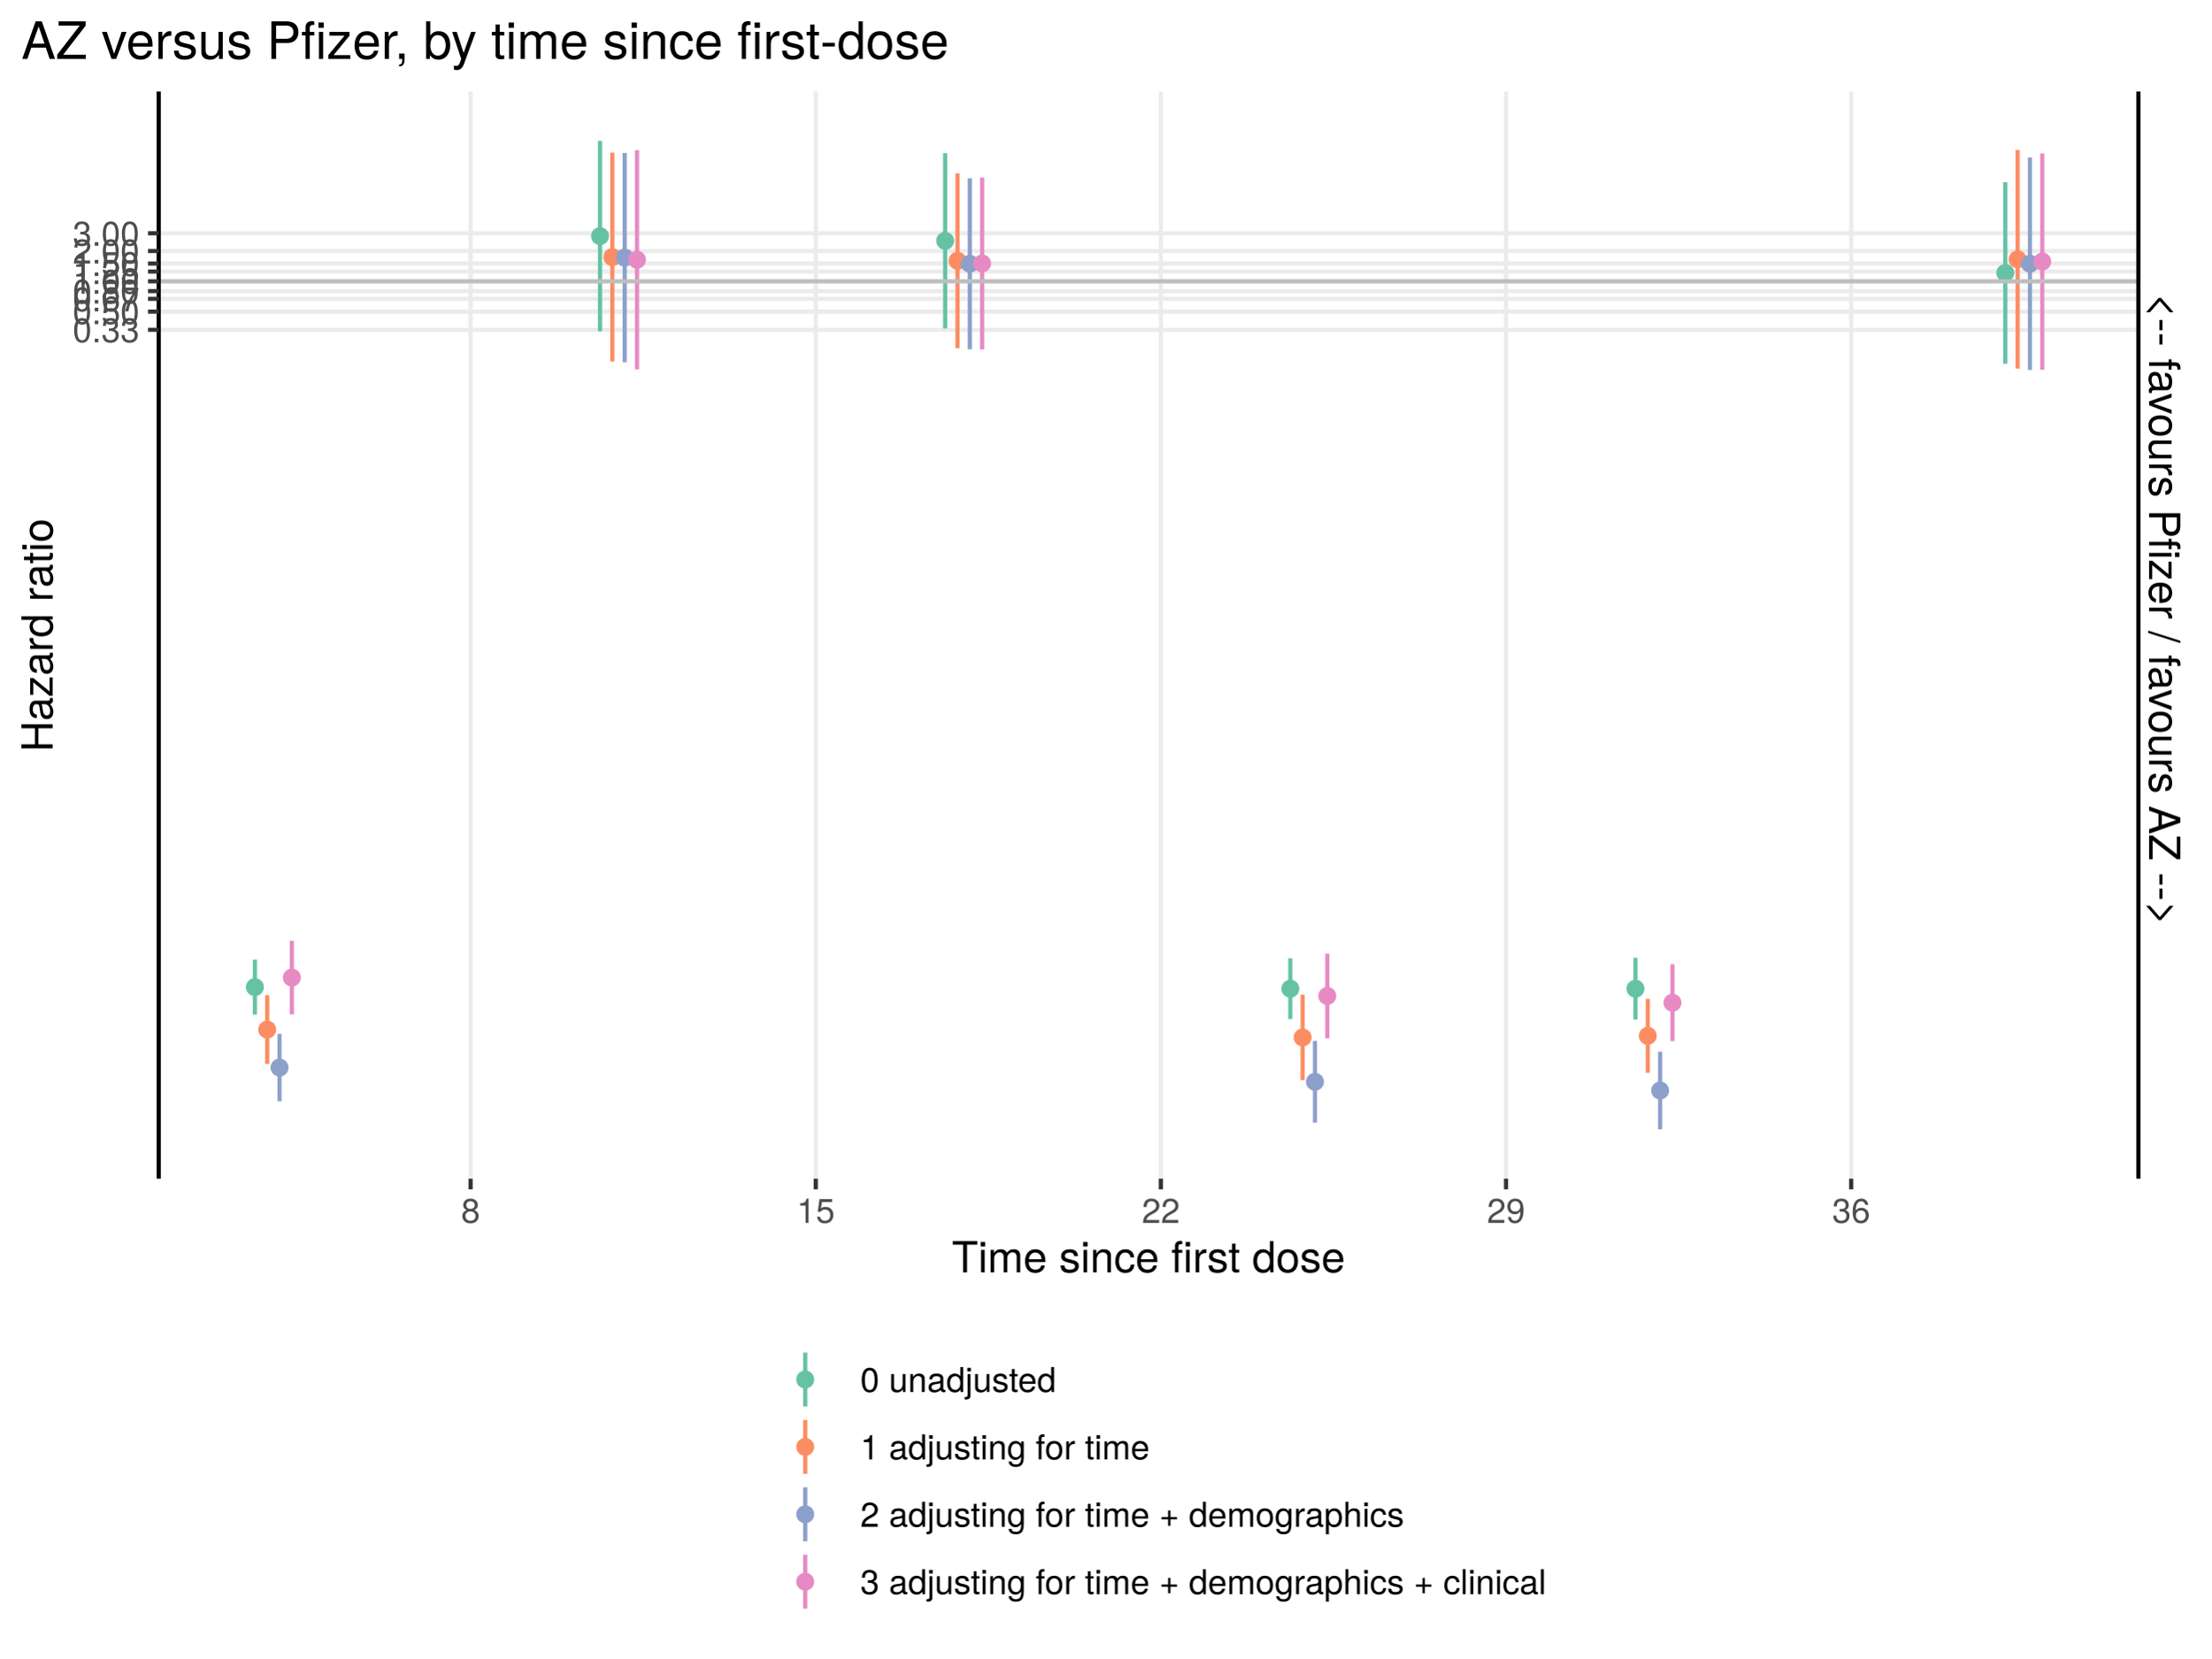
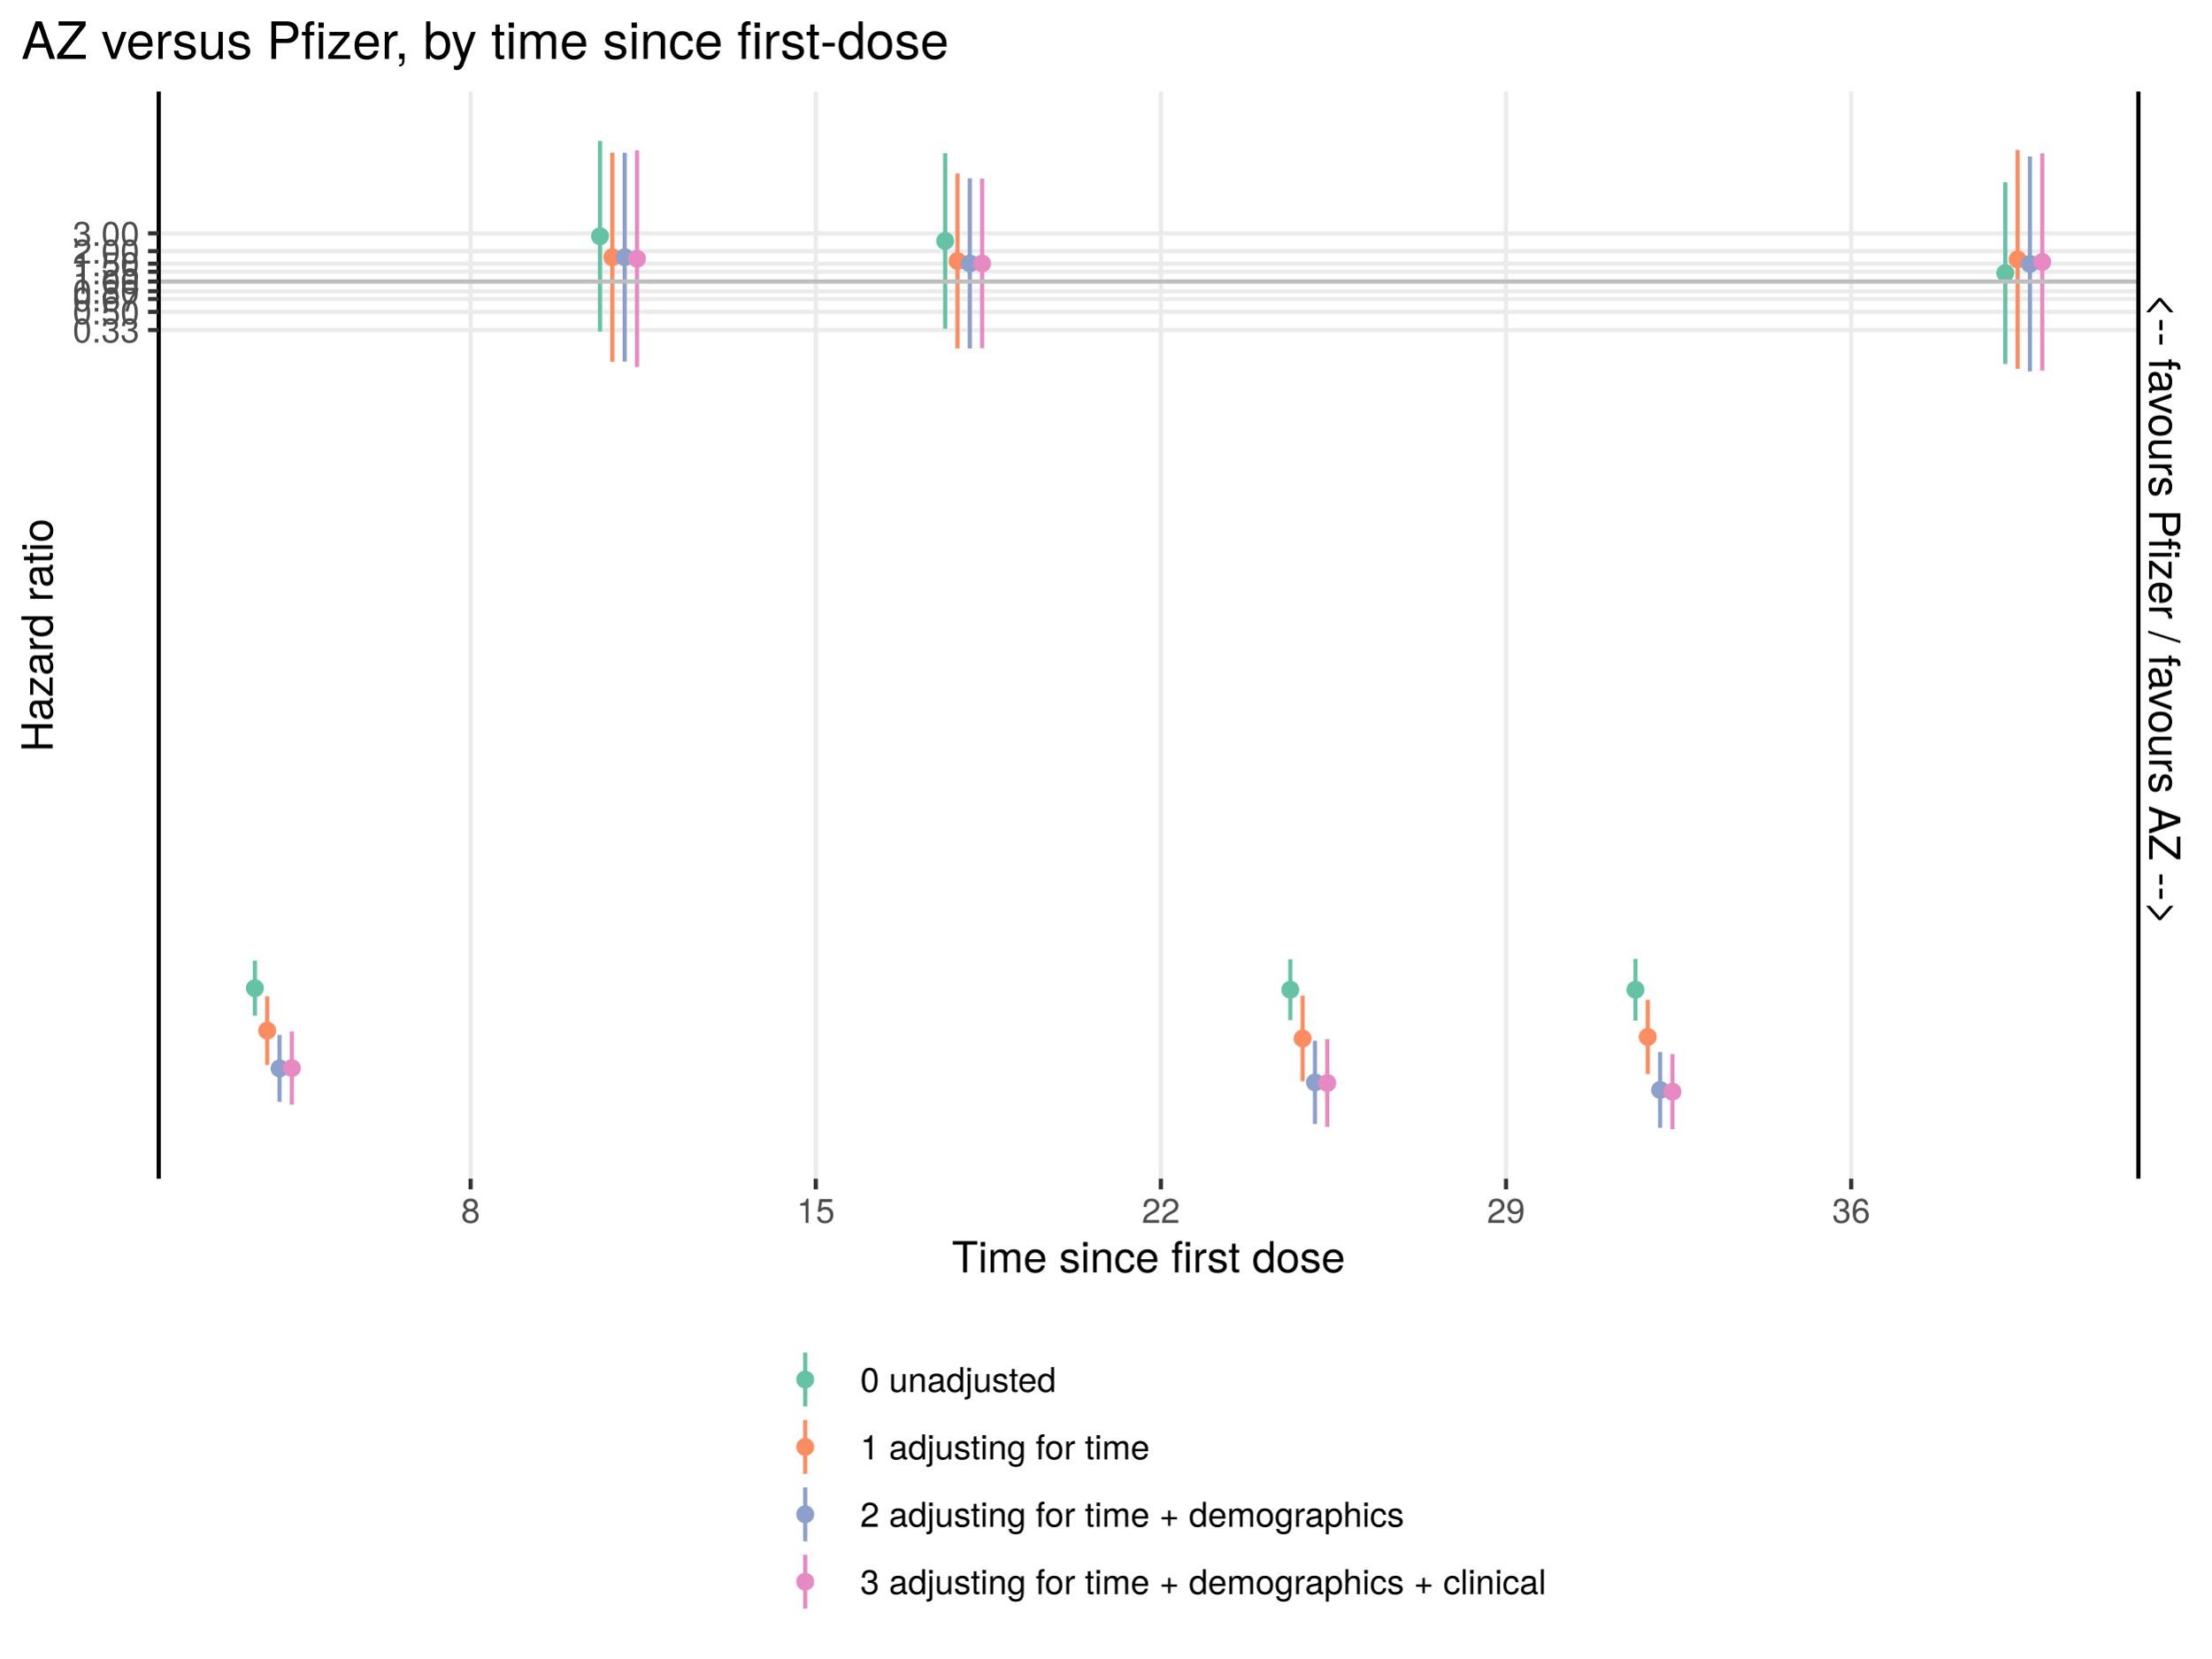
<svg xmlns="http://www.w3.org/2000/svg" viewBox="0 0 566.93 425.20">
  <defs>
    <style type="text/css">
    line, polyline, polygon, path, rect, circle {
      fill: none;
      stroke: #000000;
      stroke-linecap: round;
      stroke-linejoin: round;
      stroke-miterlimit: 10.00;
    }
  </style>
  </defs>
  <rect width="100%" height="100%" style="stroke: none; fill: #FFFFFF;" />
  <rect x="0.00" y="0.00" width="566.93" height="425.20" style="stroke-width: 1.07; stroke: #FFFFFF; fill: #FFFFFF;" />
  <defs>
    <clipPath id="cpNDAuNjl8NTQ4LjI5fDMwMi4yNnwyMy40Ng==">
      <rect x="40.69" y="23.46" width="507.60" height="278.80" />
    </clipPath>
  </defs>
  <rect x="40.69" y="23.46" width="507.60" height="278.80" style="stroke-width: 1.07; stroke: none; fill: #FFFFFF;" clip-path="url(#cpNDAuNjl8NTQ4LjI5fDMwMi4yNnwyMy40Ng==)" />
-   <polyline points="40.69,84.57 548.29,84.57 " style="stroke-width: 1.07; stroke: #EBEBEB; stroke-linecap: butt;" clip-path="url(#cpNDAuNjl8NTQ4LjI5fDMwMi4yNnwyMy40Ng==)" />
-   <polyline points="40.69,79.91 548.29,79.91 " style="stroke-width: 1.07; stroke: #EBEBEB; stroke-linecap: butt;" clip-path="url(#cpNDAuNjl8NTQ4LjI5fDMwMi4yNnwyMy40Ng==)" />
-   <polyline points="40.69,76.63 548.29,76.63 " style="stroke-width: 1.07; stroke: #EBEBEB; stroke-linecap: butt;" clip-path="url(#cpNDAuNjl8NTQ4LjI5fDMwMi4yNnwyMy40Ng==)" />
-   <polyline points="40.69,74.64 548.29,74.64 " style="stroke-width: 1.07; stroke: #EBEBEB; stroke-linecap: butt;" clip-path="url(#cpNDAuNjl8NTQ4LjI5fDMwMi4yNnwyMy40Ng==)" />
-   <polyline points="40.69,72.13 548.29,72.13 " style="stroke-width: 1.07; stroke: #EBEBEB; stroke-linecap: butt;" clip-path="url(#cpNDAuNjl8NTQ4LjI5fDMwMi4yNnwyMy40Ng==)" />
-   <polyline points="40.69,69.63 548.29,69.63 " style="stroke-width: 1.07; stroke: #EBEBEB; stroke-linecap: butt;" clip-path="url(#cpNDAuNjl8NTQ4LjI5fDMwMi4yNnwyMy40Ng==)" />
-   <polyline points="40.69,67.58 548.29,67.58 " style="stroke-width: 1.07; stroke: #EBEBEB; stroke-linecap: butt;" clip-path="url(#cpNDAuNjl8NTQ4LjI5fDMwMi4yNnwyMy40Ng==)" />
-   <polyline points="40.69,64.36 548.29,64.36 " style="stroke-width: 1.07; stroke: #EBEBEB; stroke-linecap: butt;" clip-path="url(#cpNDAuNjl8NTQ4LjI5fDMwMi4yNnwyMy40Ng==)" />
-   <polyline points="40.69,59.81 548.29,59.81 " style="stroke-width: 1.07; stroke: #EBEBEB; stroke-linecap: butt;" clip-path="url(#cpNDAuNjl8NTQ4LjI5fDMwMi4yNnwyMy40Ng==)" />
+   <polyline points="40.69,84.63 548.29,84.63 " style="stroke-width: 1.07; stroke: #EBEBEB; stroke-linecap: butt;" clip-path="url(#cpNDAuNjl8NTQ4LjI5fDMwMi4yNnwyMy40Ng==)" />
+   <polyline points="40.69,79.96 548.29,79.96 " style="stroke-width: 1.07; stroke: #EBEBEB; stroke-linecap: butt;" clip-path="url(#cpNDAuNjl8NTQ4LjI5fDMwMi4yNnwyMy40Ng==)" />
+   <polyline points="40.69,76.68 548.29,76.68 " style="stroke-width: 1.07; stroke: #EBEBEB; stroke-linecap: butt;" clip-path="url(#cpNDAuNjl8NTQ4LjI5fDMwMi4yNnwyMy40Ng==)" />
+   <polyline points="40.69,74.68 548.29,74.68 " style="stroke-width: 1.07; stroke: #EBEBEB; stroke-linecap: butt;" clip-path="url(#cpNDAuNjl8NTQ4LjI5fDMwMi4yNnwyMy40Ng==)" />
+   <polyline points="40.69,72.18 548.29,72.18 " style="stroke-width: 1.07; stroke: #EBEBEB; stroke-linecap: butt;" clip-path="url(#cpNDAuNjl8NTQ4LjI5fDMwMi4yNnwyMy40Ng==)" />
+   <polyline points="40.69,69.67 548.29,69.67 " style="stroke-width: 1.07; stroke: #EBEBEB; stroke-linecap: butt;" clip-path="url(#cpNDAuNjl8NTQ4LjI5fDMwMi4yNnwyMy40Ng==)" />
+   <polyline points="40.69,67.62 548.29,67.62 " style="stroke-width: 1.07; stroke: #EBEBEB; stroke-linecap: butt;" clip-path="url(#cpNDAuNjl8NTQ4LjI5fDMwMi4yNnwyMy40Ng==)" />
+   <polyline points="40.69,64.39 548.29,64.39 " style="stroke-width: 1.07; stroke: #EBEBEB; stroke-linecap: butt;" clip-path="url(#cpNDAuNjl8NTQ4LjI5fDMwMi4yNnwyMy40Ng==)" />
+   <polyline points="40.69,59.84 548.29,59.84 " style="stroke-width: 1.07; stroke: #EBEBEB; stroke-linecap: butt;" clip-path="url(#cpNDAuNjl8NTQ4LjI5fDMwMi4yNnwyMy40Ng==)" />
  <polyline points="120.66,302.26 120.66,23.46 " style="stroke-width: 1.07; stroke: #EBEBEB; stroke-linecap: butt;" clip-path="url(#cpNDAuNjl8NTQ4LjI5fDMwMi4yNnwyMy40Ng==)" />
  <polyline points="209.16,302.26 209.16,23.46 " style="stroke-width: 1.07; stroke: #EBEBEB; stroke-linecap: butt;" clip-path="url(#cpNDAuNjl8NTQ4LjI5fDMwMi4yNnwyMy40Ng==)" />
  <polyline points="297.65,302.26 297.65,23.46 " style="stroke-width: 1.07; stroke: #EBEBEB; stroke-linecap: butt;" clip-path="url(#cpNDAuNjl8NTQ4LjI5fDMwMi4yNnwyMy40Ng==)" />
  <polyline points="386.15,302.26 386.15,23.46 " style="stroke-width: 1.07; stroke: #EBEBEB; stroke-linecap: butt;" clip-path="url(#cpNDAuNjl8NTQ4LjI5fDMwMi4yNnwyMy40Ng==)" />
  <polyline points="474.65,302.26 474.65,23.46 " style="stroke-width: 1.07; stroke: #EBEBEB; stroke-linecap: butt;" clip-path="url(#cpNDAuNjl8NTQ4LjI5fDMwMi4yNnwyMy40Ng==)" />
-   <circle cx="65.35" cy="253.14" r="1.95" style="stroke-width: 0.71; stroke: #66C2A5; fill: #66C2A5;" clip-path="url(#cpNDAuNjl8NTQ4LjI5fDMwMi4yNnwyMy40Ng==)" />
-   <circle cx="153.84" cy="60.55" r="1.95" style="stroke-width: 0.71; stroke: #66C2A5; fill: #66C2A5;" clip-path="url(#cpNDAuNjl8NTQ4LjI5fDMwMi4yNnwyMy40Ng==)" />
-   <circle cx="242.34" cy="61.75" r="1.95" style="stroke-width: 0.71; stroke: #66C2A5; fill: #66C2A5;" clip-path="url(#cpNDAuNjl8NTQ4LjI5fDMwMi4yNnwyMy40Ng==)" />
-   <circle cx="330.84" cy="253.54" r="1.95" style="stroke-width: 0.71; stroke: #66C2A5; fill: #66C2A5;" clip-path="url(#cpNDAuNjl8NTQ4LjI5fDMwMi4yNnwyMy40Ng==)" />
-   <circle cx="419.34" cy="253.54" r="1.95" style="stroke-width: 0.71; stroke: #66C2A5; fill: #66C2A5;" clip-path="url(#cpNDAuNjl8NTQ4LjI5fDMwMi4yNnwyMy40Ng==)" />
-   <circle cx="514.16" cy="69.99" r="1.95" style="stroke-width: 0.71; stroke: #66C2A5; fill: #66C2A5;" clip-path="url(#cpNDAuNjl8NTQ4LjI5fDMwMi4yNnwyMy40Ng==)" />
-   <circle cx="68.51" cy="264.02" r="1.95" style="stroke-width: 0.71; stroke: #FC8D62; fill: #FC8D62;" clip-path="url(#cpNDAuNjl8NTQ4LjI5fDMwMi4yNnwyMy40Ng==)" />
-   <circle cx="157.00" cy="65.93" r="1.95" style="stroke-width: 0.71; stroke: #FC8D62; fill: #FC8D62;" clip-path="url(#cpNDAuNjl8NTQ4LjI5fDMwMi4yNnwyMy40Ng==)" />
-   <circle cx="245.50" cy="66.88" r="1.95" style="stroke-width: 0.71; stroke: #FC8D62; fill: #FC8D62;" clip-path="url(#cpNDAuNjl8NTQ4LjI5fDMwMi4yNnwyMy40Ng==)" />
-   <circle cx="334.00" cy="266.04" r="1.95" style="stroke-width: 0.71; stroke: #FC8D62; fill: #FC8D62;" clip-path="url(#cpNDAuNjl8NTQ4LjI5fDMwMi4yNnwyMy40Ng==)" />
-   <circle cx="422.50" cy="265.63" r="1.95" style="stroke-width: 0.71; stroke: #FC8D62; fill: #FC8D62;" clip-path="url(#cpNDAuNjl8NTQ4LjI5fDMwMi4yNnwyMy40Ng==)" />
-   <circle cx="517.32" cy="66.49" r="1.95" style="stroke-width: 0.71; stroke: #FC8D62; fill: #FC8D62;" clip-path="url(#cpNDAuNjl8NTQ4LjI5fDMwMi4yNnwyMy40Ng==)" />
-   <circle cx="71.67" cy="273.77" r="1.95" style="stroke-width: 0.71; stroke: #8DA0CB; fill: #8DA0CB;" clip-path="url(#cpNDAuNjl8NTQ4LjI5fDMwMi4yNnwyMy40Ng==)" />
-   <circle cx="160.17" cy="66.04" r="1.95" style="stroke-width: 0.71; stroke: #8DA0CB; fill: #8DA0CB;" clip-path="url(#cpNDAuNjl8NTQ4LjI5fDMwMi4yNnwyMy40Ng==)" />
-   <circle cx="248.66" cy="67.63" r="1.95" style="stroke-width: 0.71; stroke: #8DA0CB; fill: #8DA0CB;" clip-path="url(#cpNDAuNjl8NTQ4LjI5fDMwMi4yNnwyMy40Ng==)" />
-   <circle cx="337.16" cy="277.41" r="1.95" style="stroke-width: 0.71; stroke: #8DA0CB; fill: #8DA0CB;" clip-path="url(#cpNDAuNjl8NTQ4LjI5fDMwMi4yNnwyMy40Ng==)" />
-   <circle cx="425.66" cy="279.65" r="1.95" style="stroke-width: 0.71; stroke: #8DA0CB; fill: #8DA0CB;" clip-path="url(#cpNDAuNjl8NTQ4LjI5fDMwMi4yNnwyMy40Ng==)" />
-   <circle cx="520.48" cy="67.62" r="1.95" style="stroke-width: 0.71; stroke: #8DA0CB; fill: #8DA0CB;" clip-path="url(#cpNDAuNjl8NTQ4LjI5fDMwMi4yNnwyMy40Ng==)" />
-   <circle cx="74.83" cy="250.69" r="1.95" style="stroke-width: 0.71; stroke: #E78AC3; fill: #E78AC3;" clip-path="url(#cpNDAuNjl8NTQ4LjI5fDMwMi4yNnwyMy40Ng==)" />
-   <circle cx="163.33" cy="66.60" r="1.95" style="stroke-width: 0.71; stroke: #E78AC3; fill: #E78AC3;" clip-path="url(#cpNDAuNjl8NTQ4LjI5fDMwMi4yNnwyMy40Ng==)" />
-   <circle cx="251.82" cy="67.55" r="1.95" style="stroke-width: 0.71; stroke: #E78AC3; fill: #E78AC3;" clip-path="url(#cpNDAuNjl8NTQ4LjI5fDMwMi4yNnwyMy40Ng==)" />
-   <circle cx="340.32" cy="255.39" r="1.95" style="stroke-width: 0.71; stroke: #E78AC3; fill: #E78AC3;" clip-path="url(#cpNDAuNjl8NTQ4LjI5fDMwMi4yNnwyMy40Ng==)" />
-   <circle cx="428.82" cy="257.13" r="1.95" style="stroke-width: 0.71; stroke: #E78AC3; fill: #E78AC3;" clip-path="url(#cpNDAuNjl8NTQ4LjI5fDMwMi4yNnwyMy40Ng==)" />
-   <circle cx="523.64" cy="67.08" r="1.95" style="stroke-width: 0.71; stroke: #E78AC3; fill: #E78AC3;" clip-path="url(#cpNDAuNjl8NTQ4LjI5fDMwMi4yNnwyMy40Ng==)" />
-   <line x1="65.35" y1="260.20" x2="65.35" y2="246.09" style="stroke-width: 1.07; stroke: #66C2A5; stroke-linecap: butt;" clip-path="url(#cpNDAuNjl8NTQ4LjI5fDMwMi4yNnwyMy40Ng==)" />
-   <line x1="153.84" y1="84.98" x2="153.84" y2="36.13" style="stroke-width: 1.07; stroke: #66C2A5; stroke-linecap: butt;" clip-path="url(#cpNDAuNjl8NTQ4LjI5fDMwMi4yNnwyMy40Ng==)" />
-   <line x1="242.34" y1="84.22" x2="242.34" y2="39.28" style="stroke-width: 1.07; stroke: #66C2A5; stroke-linecap: butt;" clip-path="url(#cpNDAuNjl8NTQ4LjI5fDMwMi4yNnwyMy40Ng==)" />
-   <line x1="330.84" y1="261.35" x2="330.84" y2="245.73" style="stroke-width: 1.07; stroke: #66C2A5; stroke-linecap: butt;" clip-path="url(#cpNDAuNjl8NTQ4LjI5fDMwMi4yNnwyMy40Ng==)" />
-   <line x1="419.34" y1="261.46" x2="419.34" y2="245.63" style="stroke-width: 1.07; stroke: #66C2A5; stroke-linecap: butt;" clip-path="url(#cpNDAuNjl8NTQ4LjI5fDMwMi4yNnwyMy40Ng==)" />
-   <line x1="514.16" y1="93.28" x2="514.16" y2="46.70" style="stroke-width: 1.07; stroke: #66C2A5; stroke-linecap: butt;" clip-path="url(#cpNDAuNjl8NTQ4LjI5fDMwMi4yNnwyMy40Ng==)" />
-   <line x1="68.51" y1="272.83" x2="68.51" y2="255.21" style="stroke-width: 1.07; stroke: #FC8D62; stroke-linecap: butt;" clip-path="url(#cpNDAuNjl8NTQ4LjI5fDMwMi4yNnwyMy40Ng==)" />
-   <line x1="157.00" y1="92.71" x2="157.00" y2="39.14" style="stroke-width: 1.07; stroke: #FC8D62; stroke-linecap: butt;" clip-path="url(#cpNDAuNjl8NTQ4LjI5fDMwMi4yNnwyMy40Ng==)" />
-   <line x1="245.50" y1="89.29" x2="245.50" y2="44.47" style="stroke-width: 1.07; stroke: #FC8D62; stroke-linecap: butt;" clip-path="url(#cpNDAuNjl8NTQ4LjI5fDMwMi4yNnwyMy40Ng==)" />
-   <line x1="334.00" y1="277.00" x2="334.00" y2="255.08" style="stroke-width: 1.07; stroke: #FC8D62; stroke-linecap: butt;" clip-path="url(#cpNDAuNjl8NTQ4LjI5fDMwMi4yNnwyMy40Ng==)" />
-   <line x1="422.50" y1="275.12" x2="422.50" y2="256.14" style="stroke-width: 1.07; stroke: #FC8D62; stroke-linecap: butt;" clip-path="url(#cpNDAuNjl8NTQ4LjI5fDMwMi4yNnwyMy40Ng==)" />
-   <line x1="517.32" y1="94.52" x2="517.32" y2="38.46" style="stroke-width: 1.07; stroke: #FC8D62; stroke-linecap: butt;" clip-path="url(#cpNDAuNjl8NTQ4LjI5fDMwMi4yNnwyMy40Ng==)" />
-   <line x1="71.67" y1="282.41" x2="71.67" y2="265.13" style="stroke-width: 1.07; stroke: #8DA0CB; stroke-linecap: butt;" clip-path="url(#cpNDAuNjl8NTQ4LjI5fDMwMi4yNnwyMy40Ng==)" />
-   <line x1="160.17" y1="92.88" x2="160.17" y2="39.21" style="stroke-width: 1.07; stroke: #8DA0CB; stroke-linecap: butt;" clip-path="url(#cpNDAuNjl8NTQ4LjI5fDMwMi4yNnwyMy40Ng==)" />
-   <line x1="248.66" y1="89.54" x2="248.66" y2="45.72" style="stroke-width: 1.07; stroke: #8DA0CB; stroke-linecap: butt;" clip-path="url(#cpNDAuNjl8NTQ4LjI5fDMwMi4yNnwyMy40Ng==)" />
-   <line x1="337.16" y1="287.90" x2="337.16" y2="266.92" style="stroke-width: 1.07; stroke: #8DA0CB; stroke-linecap: butt;" clip-path="url(#cpNDAuNjl8NTQ4LjI5fDMwMi4yNnwyMy40Ng==)" />
-   <line x1="425.66" y1="289.59" x2="425.66" y2="269.71" style="stroke-width: 1.07; stroke: #8DA0CB; stroke-linecap: butt;" clip-path="url(#cpNDAuNjl8NTQ4LjI5fDMwMi4yNnwyMy40Ng==)" />
-   <line x1="520.48" y1="94.86" x2="520.48" y2="40.38" style="stroke-width: 1.07; stroke: #8DA0CB; stroke-linecap: butt;" clip-path="url(#cpNDAuNjl8NTQ4LjI5fDMwMi4yNnwyMy40Ng==)" />
-   <line x1="74.83" y1="260.13" x2="74.83" y2="241.24" style="stroke-width: 1.07; stroke: #E78AC3; stroke-linecap: butt;" clip-path="url(#cpNDAuNjl8NTQ4LjI5fDMwMi4yNnwyMy40Ng==)" />
-   <line x1="163.33" y1="94.71" x2="163.33" y2="38.49" style="stroke-width: 1.07; stroke: #E78AC3; stroke-linecap: butt;" clip-path="url(#cpNDAuNjl8NTQ4LjI5fDMwMi4yNnwyMy40Ng==)" />
-   <line x1="251.82" y1="89.58" x2="251.82" y2="45.53" style="stroke-width: 1.07; stroke: #E78AC3; stroke-linecap: butt;" clip-path="url(#cpNDAuNjl8NTQ4LjI5fDMwMi4yNnwyMy40Ng==)" />
-   <line x1="340.32" y1="266.25" x2="340.32" y2="244.53" style="stroke-width: 1.07; stroke: #E78AC3; stroke-linecap: butt;" clip-path="url(#cpNDAuNjl8NTQ4LjI5fDMwMi4yNnwyMy40Ng==)" />
-   <line x1="428.82" y1="266.99" x2="428.82" y2="247.27" style="stroke-width: 1.07; stroke: #E78AC3; stroke-linecap: butt;" clip-path="url(#cpNDAuNjl8NTQ4LjI5fDMwMi4yNnwyMy40Ng==)" />
-   <line x1="523.64" y1="94.81" x2="523.64" y2="39.35" style="stroke-width: 1.07; stroke: #E78AC3; stroke-linecap: butt;" clip-path="url(#cpNDAuNjl8NTQ4LjI5fDMwMi4yNnwyMy40Ng==)" />
-   <line x1="40.69" y1="72.13" x2="548.29" y2="72.13" style="stroke-width: 1.07; stroke: #BEBEBE; stroke-linecap: butt;" clip-path="url(#cpNDAuNjl8NTQ4LjI5fDMwMi4yNnwyMy40Ng==)" />
+   <circle cx="65.35" cy="253.40" r="1.95" style="stroke-width: 0.71; stroke: #66C2A5; fill: #66C2A5;" clip-path="url(#cpNDAuNjl8NTQ4LjI5fDMwMi4yNnwyMy40Ng==)" />
+   <circle cx="153.84" cy="60.58" r="1.95" style="stroke-width: 0.71; stroke: #66C2A5; fill: #66C2A5;" clip-path="url(#cpNDAuNjl8NTQ4LjI5fDMwMi4yNnwyMy40Ng==)" />
+   <circle cx="242.34" cy="61.78" r="1.95" style="stroke-width: 0.71; stroke: #66C2A5; fill: #66C2A5;" clip-path="url(#cpNDAuNjl8NTQ4LjI5fDMwMi4yNnwyMy40Ng==)" />
+   <circle cx="330.84" cy="253.80" r="1.95" style="stroke-width: 0.71; stroke: #66C2A5; fill: #66C2A5;" clip-path="url(#cpNDAuNjl8NTQ4LjI5fDMwMi4yNnwyMy40Ng==)" />
+   <circle cx="419.34" cy="253.80" r="1.95" style="stroke-width: 0.71; stroke: #66C2A5; fill: #66C2A5;" clip-path="url(#cpNDAuNjl8NTQ4LjI5fDMwMi4yNnwyMy40Ng==)" />
+   <circle cx="514.16" cy="70.03" r="1.95" style="stroke-width: 0.71; stroke: #66C2A5; fill: #66C2A5;" clip-path="url(#cpNDAuNjl8NTQ4LjI5fDMwMi4yNnwyMy40Ng==)" />
+   <circle cx="68.51" cy="264.29" r="1.95" style="stroke-width: 0.71; stroke: #FC8D62; fill: #FC8D62;" clip-path="url(#cpNDAuNjl8NTQ4LjI5fDMwMi4yNnwyMy40Ng==)" />
+   <circle cx="157.00" cy="65.96" r="1.95" style="stroke-width: 0.71; stroke: #FC8D62; fill: #FC8D62;" clip-path="url(#cpNDAuNjl8NTQ4LjI5fDMwMi4yNnwyMy40Ng==)" />
+   <circle cx="245.50" cy="66.92" r="1.95" style="stroke-width: 0.71; stroke: #FC8D62; fill: #FC8D62;" clip-path="url(#cpNDAuNjl8NTQ4LjI5fDMwMi4yNnwyMy40Ng==)" />
+   <circle cx="334.00" cy="266.31" r="1.95" style="stroke-width: 0.71; stroke: #FC8D62; fill: #FC8D62;" clip-path="url(#cpNDAuNjl8NTQ4LjI5fDMwMi4yNnwyMy40Ng==)" />
+   <circle cx="422.50" cy="265.90" r="1.95" style="stroke-width: 0.71; stroke: #FC8D62; fill: #FC8D62;" clip-path="url(#cpNDAuNjl8NTQ4LjI5fDMwMi4yNnwyMy40Ng==)" />
+   <circle cx="517.32" cy="66.52" r="1.95" style="stroke-width: 0.71; stroke: #FC8D62; fill: #FC8D62;" clip-path="url(#cpNDAuNjl8NTQ4LjI5fDMwMi4yNnwyMy40Ng==)" />
+   <circle cx="71.67" cy="273.98" r="1.95" style="stroke-width: 0.71; stroke: #8DA0CB; fill: #8DA0CB;" clip-path="url(#cpNDAuNjl8NTQ4LjI5fDMwMi4yNnwyMy40Ng==)" />
+   <circle cx="160.17" cy="65.95" r="1.95" style="stroke-width: 0.71; stroke: #8DA0CB; fill: #8DA0CB;" clip-path="url(#cpNDAuNjl8NTQ4LjI5fDMwMi4yNnwyMy40Ng==)" />
+   <circle cx="248.66" cy="67.55" r="1.95" style="stroke-width: 0.71; stroke: #8DA0CB; fill: #8DA0CB;" clip-path="url(#cpNDAuNjl8NTQ4LjI5fDMwMi4yNnwyMy40Ng==)" />
+   <circle cx="337.16" cy="277.56" r="1.95" style="stroke-width: 0.71; stroke: #8DA0CB; fill: #8DA0CB;" clip-path="url(#cpNDAuNjl8NTQ4LjI5fDMwMi4yNnwyMy40Ng==)" />
+   <circle cx="425.66" cy="279.50" r="1.95" style="stroke-width: 0.71; stroke: #8DA0CB; fill: #8DA0CB;" clip-path="url(#cpNDAuNjl8NTQ4LjI5fDMwMi4yNnwyMy40Ng==)" />
+   <circle cx="520.48" cy="67.67" r="1.95" style="stroke-width: 0.71; stroke: #8DA0CB; fill: #8DA0CB;" clip-path="url(#cpNDAuNjl8NTQ4LjI5fDMwMi4yNnwyMy40Ng==)" />
+   <circle cx="74.83" cy="273.91" r="1.95" style="stroke-width: 0.71; stroke: #E78AC3; fill: #E78AC3;" clip-path="url(#cpNDAuNjl8NTQ4LjI5fDMwMi4yNnwyMy40Ng==)" />
+   <circle cx="163.33" cy="66.33" r="1.95" style="stroke-width: 0.71; stroke: #E78AC3; fill: #E78AC3;" clip-path="url(#cpNDAuNjl8NTQ4LjI5fDMwMi4yNnwyMy40Ng==)" />
+   <circle cx="251.82" cy="67.56" r="1.95" style="stroke-width: 0.71; stroke: #E78AC3; fill: #E78AC3;" clip-path="url(#cpNDAuNjl8NTQ4LjI5fDMwMi4yNnwyMy40Ng==)" />
+   <circle cx="340.32" cy="277.73" r="1.95" style="stroke-width: 0.71; stroke: #E78AC3; fill: #E78AC3;" clip-path="url(#cpNDAuNjl8NTQ4LjI5fDMwMi4yNnwyMy40Ng==)" />
+   <circle cx="428.82" cy="279.95" r="1.95" style="stroke-width: 0.71; stroke: #E78AC3; fill: #E78AC3;" clip-path="url(#cpNDAuNjl8NTQ4LjI5fDMwMi4yNnwyMy40Ng==)" />
+   <circle cx="523.64" cy="67.18" r="1.95" style="stroke-width: 0.71; stroke: #E78AC3; fill: #E78AC3;" clip-path="url(#cpNDAuNjl8NTQ4LjI5fDMwMi4yNnwyMy40Ng==)" />
+   <line x1="65.35" y1="260.47" x2="65.35" y2="246.34" style="stroke-width: 1.07; stroke: #66C2A5; stroke-linecap: butt;" clip-path="url(#cpNDAuNjl8NTQ4LjI5fDMwMi4yNnwyMy40Ng==)" />
+   <line x1="153.84" y1="85.03" x2="153.84" y2="36.13" style="stroke-width: 1.07; stroke: #66C2A5; stroke-linecap: butt;" clip-path="url(#cpNDAuNjl8NTQ4LjI5fDMwMi4yNnwyMy40Ng==)" />
+   <line x1="242.34" y1="84.28" x2="242.34" y2="39.28" style="stroke-width: 1.07; stroke: #66C2A5; stroke-linecap: butt;" clip-path="url(#cpNDAuNjl8NTQ4LjI5fDMwMi4yNnwyMy40Ng==)" />
+   <line x1="330.84" y1="261.62" x2="330.84" y2="245.98" style="stroke-width: 1.07; stroke: #66C2A5; stroke-linecap: butt;" clip-path="url(#cpNDAuNjl8NTQ4LjI5fDMwMi4yNnwyMy40Ng==)" />
+   <line x1="419.34" y1="261.73" x2="419.34" y2="245.88" style="stroke-width: 1.07; stroke: #66C2A5; stroke-linecap: butt;" clip-path="url(#cpNDAuNjl8NTQ4LjI5fDMwMi4yNnwyMy40Ng==)" />
+   <line x1="514.16" y1="93.34" x2="514.16" y2="46.72" style="stroke-width: 1.07; stroke: #66C2A5; stroke-linecap: butt;" clip-path="url(#cpNDAuNjl8NTQ4LjI5fDMwMi4yNnwyMy40Ng==)" />
+   <line x1="68.51" y1="273.11" x2="68.51" y2="255.47" style="stroke-width: 1.07; stroke: #FC8D62; stroke-linecap: butt;" clip-path="url(#cpNDAuNjl8NTQ4LjI5fDMwMi4yNnwyMy40Ng==)" />
+   <line x1="157.00" y1="92.78" x2="157.00" y2="39.14" style="stroke-width: 1.07; stroke: #FC8D62; stroke-linecap: butt;" clip-path="url(#cpNDAuNjl8NTQ4LjI5fDMwMi4yNnwyMy40Ng==)" />
+   <line x1="245.50" y1="89.35" x2="245.50" y2="44.48" style="stroke-width: 1.07; stroke: #FC8D62; stroke-linecap: butt;" clip-path="url(#cpNDAuNjl8NTQ4LjI5fDMwMi4yNnwyMy40Ng==)" />
+   <line x1="334.00" y1="277.28" x2="334.00" y2="255.34" style="stroke-width: 1.07; stroke: #FC8D62; stroke-linecap: butt;" clip-path="url(#cpNDAuNjl8NTQ4LjI5fDMwMi4yNnwyMy40Ng==)" />
+   <line x1="422.50" y1="275.40" x2="422.50" y2="256.40" style="stroke-width: 1.07; stroke: #FC8D62; stroke-linecap: butt;" clip-path="url(#cpNDAuNjl8NTQ4LjI5fDMwMi4yNnwyMy40Ng==)" />
+   <line x1="517.32" y1="94.59" x2="517.32" y2="38.46" style="stroke-width: 1.07; stroke: #FC8D62; stroke-linecap: butt;" clip-path="url(#cpNDAuNjl8NTQ4LjI5fDMwMi4yNnwyMy40Ng==)" />
+   <line x1="71.67" y1="282.55" x2="71.67" y2="265.40" style="stroke-width: 1.07; stroke: #8DA0CB; stroke-linecap: butt;" clip-path="url(#cpNDAuNjl8NTQ4LjI5fDMwMi4yNnwyMy40Ng==)" />
+   <line x1="160.17" y1="92.72" x2="160.17" y2="39.17" style="stroke-width: 1.07; stroke: #8DA0CB; stroke-linecap: butt;" clip-path="url(#cpNDAuNjl8NTQ4LjI5fDMwMi4yNnwyMy40Ng==)" />
+   <line x1="248.66" y1="89.36" x2="248.66" y2="45.74" style="stroke-width: 1.07; stroke: #8DA0CB; stroke-linecap: butt;" clip-path="url(#cpNDAuNjl8NTQ4LjI5fDMwMi4yNnwyMy40Ng==)" />
+   <line x1="337.16" y1="288.22" x2="337.16" y2="266.90" style="stroke-width: 1.07; stroke: #8DA0CB; stroke-linecap: butt;" clip-path="url(#cpNDAuNjl8NTQ4LjI5fDMwMi4yNnwyMy40Ng==)" />
+   <line x1="425.66" y1="289.23" x2="425.66" y2="269.77" style="stroke-width: 1.07; stroke: #8DA0CB; stroke-linecap: butt;" clip-path="url(#cpNDAuNjl8NTQ4LjI5fDMwMi4yNnwyMy40Ng==)" />
+   <line x1="520.48" y1="95.23" x2="520.48" y2="40.12" style="stroke-width: 1.07; stroke: #8DA0CB; stroke-linecap: butt;" clip-path="url(#cpNDAuNjl8NTQ4LjI5fDMwMi4yNnwyMy40Ng==)" />
+   <line x1="74.83" y1="283.29" x2="74.83" y2="264.52" style="stroke-width: 1.07; stroke: #E78AC3; stroke-linecap: butt;" clip-path="url(#cpNDAuNjl8NTQ4LjI5fDMwMi4yNnwyMy40Ng==)" />
+   <line x1="163.33" y1="94.10" x2="163.33" y2="38.55" style="stroke-width: 1.07; stroke: #E78AC3; stroke-linecap: butt;" clip-path="url(#cpNDAuNjl8NTQ4LjI5fDMwMi4yNnwyMy40Ng==)" />
+   <line x1="251.82" y1="89.30" x2="251.82" y2="45.83" style="stroke-width: 1.07; stroke: #E78AC3; stroke-linecap: butt;" clip-path="url(#cpNDAuNjl8NTQ4LjI5fDMwMi4yNnwyMy40Ng==)" />
+   <line x1="340.32" y1="288.99" x2="340.32" y2="266.47" style="stroke-width: 1.07; stroke: #E78AC3; stroke-linecap: butt;" clip-path="url(#cpNDAuNjl8NTQ4LjI5fDMwMi4yNnwyMy40Ng==)" />
+   <line x1="428.82" y1="289.59" x2="428.82" y2="270.31" style="stroke-width: 1.07; stroke: #E78AC3; stroke-linecap: butt;" clip-path="url(#cpNDAuNjl8NTQ4LjI5fDMwMi4yNnwyMy40Ng==)" />
+   <line x1="523.64" y1="95.05" x2="523.64" y2="39.30" style="stroke-width: 1.07; stroke: #E78AC3; stroke-linecap: butt;" clip-path="url(#cpNDAuNjl8NTQ4LjI5fDMwMi4yNnwyMy40Ng==)" />
+   <line x1="40.69" y1="72.18" x2="548.29" y2="72.18" style="stroke-width: 1.07; stroke: #BEBEBE; stroke-linecap: butt;" clip-path="url(#cpNDAuNjl8NTQ4LjI5fDMwMi4yNnwyMy40Ng==)" />
  <defs>
    <clipPath id="cpMC4wMHw1NjYuOTN8NDI1LjIwfDAuMDA=">
      <rect x="0.00" y="0.00" width="566.93" height="425.20" />
    </clipPath>
  </defs>
  <polyline points="40.69,302.26 40.69,23.46 " style="stroke-width: 1.07; stroke-linecap: butt;" clip-path="url(#cpMC4wMHw1NjYuOTN8NDI1LjIwfDAuMDA=)" />
  <g clip-path="url(#cpMC4wMHw1NjYuOTN8NDI1LjIwfDAuMDA=)">
-     <text x="18.64" y="87.78" style="font-size: 8.80px; fill: #4D4D4D; font-family: TeX Gyre Heros;" textLength="17.12px" lengthAdjust="spacingAndGlyphs">0.33</text>
+     <text x="18.64" y="87.84" style="font-size: 8.80px; fill: #4D4D4D; font-family: TeX Gyre Heros;" textLength="17.12px" lengthAdjust="spacingAndGlyphs">0.33</text>
  </g>
  <g clip-path="url(#cpMC4wMHw1NjYuOTN8NDI1LjIwfDAuMDA=)">
-     <text x="18.64" y="83.12" style="font-size: 8.80px; fill: #4D4D4D; font-family: TeX Gyre Heros;" textLength="17.12px" lengthAdjust="spacingAndGlyphs">0.50</text>
+     <text x="18.64" y="83.17" style="font-size: 8.80px; fill: #4D4D4D; font-family: TeX Gyre Heros;" textLength="17.12px" lengthAdjust="spacingAndGlyphs">0.50</text>
  </g>
  <g clip-path="url(#cpMC4wMHw1NjYuOTN8NDI1LjIwfDAuMDA=)">
-     <text x="18.64" y="79.84" style="font-size: 8.80px; fill: #4D4D4D; font-family: TeX Gyre Heros;" textLength="17.12px" lengthAdjust="spacingAndGlyphs">0.67</text>
+     <text x="18.64" y="79.88" style="font-size: 8.80px; fill: #4D4D4D; font-family: TeX Gyre Heros;" textLength="17.12px" lengthAdjust="spacingAndGlyphs">0.67</text>
  </g>
  <g clip-path="url(#cpMC4wMHw1NjYuOTN8NDI1LjIwfDAuMDA=)">
-     <text x="18.64" y="77.85" style="font-size: 8.80px; fill: #4D4D4D; font-family: TeX Gyre Heros;" textLength="17.12px" lengthAdjust="spacingAndGlyphs">0.80</text>
+     <text x="18.64" y="77.89" style="font-size: 8.80px; fill: #4D4D4D; font-family: TeX Gyre Heros;" textLength="17.12px" lengthAdjust="spacingAndGlyphs">0.80</text>
  </g>
  <g clip-path="url(#cpMC4wMHw1NjYuOTN8NDI1LjIwfDAuMDA=)">
-     <text x="18.64" y="75.34" style="font-size: 8.80px; fill: #4D4D4D; font-family: TeX Gyre Heros;" textLength="17.12px" lengthAdjust="spacingAndGlyphs">1.00</text>
+     <text x="18.64" y="75.38" style="font-size: 8.80px; fill: #4D4D4D; font-family: TeX Gyre Heros;" textLength="17.12px" lengthAdjust="spacingAndGlyphs">1.00</text>
  </g>
  <g clip-path="url(#cpMC4wMHw1NjYuOTN8NDI1LjIwfDAuMDA=)">
-     <text x="18.64" y="72.84" style="font-size: 8.80px; fill: #4D4D4D; font-family: TeX Gyre Heros;" textLength="17.12px" lengthAdjust="spacingAndGlyphs">1.25</text>
+     <text x="18.64" y="72.88" style="font-size: 8.80px; fill: #4D4D4D; font-family: TeX Gyre Heros;" textLength="17.12px" lengthAdjust="spacingAndGlyphs">1.25</text>
  </g>
  <g clip-path="url(#cpMC4wMHw1NjYuOTN8NDI1LjIwfDAuMDA=)">
-     <text x="18.64" y="70.79" style="font-size: 8.80px; fill: #4D4D4D; font-family: TeX Gyre Heros;" textLength="17.12px" lengthAdjust="spacingAndGlyphs">1.50</text>
+     <text x="18.64" y="70.83" style="font-size: 8.80px; fill: #4D4D4D; font-family: TeX Gyre Heros;" textLength="17.12px" lengthAdjust="spacingAndGlyphs">1.50</text>
  </g>
  <g clip-path="url(#cpMC4wMHw1NjYuOTN8NDI1LjIwfDAuMDA=)">
-     <text x="18.64" y="67.56" style="font-size: 8.80px; fill: #4D4D4D; font-family: TeX Gyre Heros;" textLength="17.12px" lengthAdjust="spacingAndGlyphs">2.00</text>
+     <text x="18.64" y="67.60" style="font-size: 8.80px; fill: #4D4D4D; font-family: TeX Gyre Heros;" textLength="17.12px" lengthAdjust="spacingAndGlyphs">2.00</text>
  </g>
  <g clip-path="url(#cpMC4wMHw1NjYuOTN8NDI1LjIwfDAuMDA=)">
-     <text x="18.64" y="63.01" style="font-size: 8.80px; fill: #4D4D4D; font-family: TeX Gyre Heros;" textLength="17.12px" lengthAdjust="spacingAndGlyphs">3.00</text>
+     <text x="18.64" y="63.04" style="font-size: 8.80px; fill: #4D4D4D; font-family: TeX Gyre Heros;" textLength="17.12px" lengthAdjust="spacingAndGlyphs">3.00</text>
  </g>
-   <polyline points="37.95,84.57 40.69,84.57 " style="stroke-width: 1.07; stroke: #333333; stroke-linecap: butt;" clip-path="url(#cpMC4wMHw1NjYuOTN8NDI1LjIwfDAuMDA=)" />
-   <polyline points="37.95,79.91 40.69,79.91 " style="stroke-width: 1.07; stroke: #333333; stroke-linecap: butt;" clip-path="url(#cpMC4wMHw1NjYuOTN8NDI1LjIwfDAuMDA=)" />
-   <polyline points="37.95,76.63 40.69,76.63 " style="stroke-width: 1.07; stroke: #333333; stroke-linecap: butt;" clip-path="url(#cpMC4wMHw1NjYuOTN8NDI1LjIwfDAuMDA=)" />
-   <polyline points="37.95,74.64 40.69,74.64 " style="stroke-width: 1.07; stroke: #333333; stroke-linecap: butt;" clip-path="url(#cpMC4wMHw1NjYuOTN8NDI1LjIwfDAuMDA=)" />
-   <polyline points="37.95,72.13 40.69,72.13 " style="stroke-width: 1.07; stroke: #333333; stroke-linecap: butt;" clip-path="url(#cpMC4wMHw1NjYuOTN8NDI1LjIwfDAuMDA=)" />
-   <polyline points="37.95,69.63 40.69,69.63 " style="stroke-width: 1.07; stroke: #333333; stroke-linecap: butt;" clip-path="url(#cpMC4wMHw1NjYuOTN8NDI1LjIwfDAuMDA=)" />
-   <polyline points="37.95,67.58 40.69,67.58 " style="stroke-width: 1.07; stroke: #333333; stroke-linecap: butt;" clip-path="url(#cpMC4wMHw1NjYuOTN8NDI1LjIwfDAuMDA=)" />
-   <polyline points="37.95,64.36 40.69,64.36 " style="stroke-width: 1.07; stroke: #333333; stroke-linecap: butt;" clip-path="url(#cpMC4wMHw1NjYuOTN8NDI1LjIwfDAuMDA=)" />
-   <polyline points="37.95,59.81 40.69,59.81 " style="stroke-width: 1.07; stroke: #333333; stroke-linecap: butt;" clip-path="url(#cpMC4wMHw1NjYuOTN8NDI1LjIwfDAuMDA=)" />
+   <polyline points="37.95,84.63 40.69,84.63 " style="stroke-width: 1.07; stroke: #333333; stroke-linecap: butt;" clip-path="url(#cpMC4wMHw1NjYuOTN8NDI1LjIwfDAuMDA=)" />
+   <polyline points="37.95,79.96 40.69,79.96 " style="stroke-width: 1.07; stroke: #333333; stroke-linecap: butt;" clip-path="url(#cpMC4wMHw1NjYuOTN8NDI1LjIwfDAuMDA=)" />
+   <polyline points="37.95,76.68 40.69,76.68 " style="stroke-width: 1.07; stroke: #333333; stroke-linecap: butt;" clip-path="url(#cpMC4wMHw1NjYuOTN8NDI1LjIwfDAuMDA=)" />
+   <polyline points="37.95,74.68 40.69,74.68 " style="stroke-width: 1.07; stroke: #333333; stroke-linecap: butt;" clip-path="url(#cpMC4wMHw1NjYuOTN8NDI1LjIwfDAuMDA=)" />
+   <polyline points="37.95,72.18 40.69,72.18 " style="stroke-width: 1.07; stroke: #333333; stroke-linecap: butt;" clip-path="url(#cpMC4wMHw1NjYuOTN8NDI1LjIwfDAuMDA=)" />
+   <polyline points="37.95,69.67 40.69,69.67 " style="stroke-width: 1.07; stroke: #333333; stroke-linecap: butt;" clip-path="url(#cpMC4wMHw1NjYuOTN8NDI1LjIwfDAuMDA=)" />
+   <polyline points="37.95,67.62 40.69,67.62 " style="stroke-width: 1.07; stroke: #333333; stroke-linecap: butt;" clip-path="url(#cpMC4wMHw1NjYuOTN8NDI1LjIwfDAuMDA=)" />
+   <polyline points="37.95,64.39 40.69,64.39 " style="stroke-width: 1.07; stroke: #333333; stroke-linecap: butt;" clip-path="url(#cpMC4wMHw1NjYuOTN8NDI1LjIwfDAuMDA=)" />
+   <polyline points="37.95,59.84 40.69,59.84 " style="stroke-width: 1.07; stroke: #333333; stroke-linecap: butt;" clip-path="url(#cpMC4wMHw1NjYuOTN8NDI1LjIwfDAuMDA=)" />
  <polyline points="548.29,302.26 548.29,23.46 " style="stroke-width: 1.07; stroke-linecap: butt;" clip-path="url(#cpMC4wMHw1NjYuOTN8NDI1LjIwfDAuMDA=)" />
  <polyline points="120.66,305.00 120.66,302.26 " style="stroke-width: 1.07; stroke: #333333; stroke-linecap: butt;" clip-path="url(#cpMC4wMHw1NjYuOTN8NDI1LjIwfDAuMDA=)" />
  <polyline points="209.16,305.00 209.16,302.26 " style="stroke-width: 1.07; stroke: #333333; stroke-linecap: butt;" clip-path="url(#cpMC4wMHw1NjYuOTN8NDI1LjIwfDAuMDA=)" />
  <polyline points="297.65,305.00 297.65,302.26 " style="stroke-width: 1.07; stroke: #333333; stroke-linecap: butt;" clip-path="url(#cpMC4wMHw1NjYuOTN8NDI1LjIwfDAuMDA=)" />
  <polyline points="386.15,305.00 386.15,302.26 " style="stroke-width: 1.07; stroke: #333333; stroke-linecap: butt;" clip-path="url(#cpMC4wMHw1NjYuOTN8NDI1LjIwfDAuMDA=)" />
  <polyline points="474.65,305.00 474.65,302.26 " style="stroke-width: 1.07; stroke: #333333; stroke-linecap: butt;" clip-path="url(#cpMC4wMHw1NjYuOTN8NDI1LjIwfDAuMDA=)" />
  <g clip-path="url(#cpMC4wMHw1NjYuOTN8NDI1LjIwfDAuMDA=)">
    <text x="118.21" y="313.60" style="font-size: 8.80px; fill: #4D4D4D; font-family: TeX Gyre Heros;" textLength="4.89px" lengthAdjust="spacingAndGlyphs">8</text>
  </g>
  <g clip-path="url(#cpMC4wMHw1NjYuOTN8NDI1LjIwfDAuMDA=)">
    <text x="204.26" y="313.60" style="font-size: 8.80px; fill: #4D4D4D; font-family: TeX Gyre Heros;" textLength="9.79px" lengthAdjust="spacingAndGlyphs">15</text>
  </g>
  <g clip-path="url(#cpMC4wMHw1NjYuOTN8NDI1LjIwfDAuMDA=)">
    <text x="292.76" y="313.60" style="font-size: 8.80px; fill: #4D4D4D; font-family: TeX Gyre Heros;" textLength="9.79px" lengthAdjust="spacingAndGlyphs">22</text>
  </g>
  <g clip-path="url(#cpMC4wMHw1NjYuOTN8NDI1LjIwfDAuMDA=)">
    <text x="381.26" y="313.60" style="font-size: 8.80px; fill: #4D4D4D; font-family: TeX Gyre Heros;" textLength="9.79px" lengthAdjust="spacingAndGlyphs">29</text>
  </g>
  <g clip-path="url(#cpMC4wMHw1NjYuOTN8NDI1LjIwfDAuMDA=)">
    <text x="469.76" y="313.60" style="font-size: 8.80px; fill: #4D4D4D; font-family: TeX Gyre Heros;" textLength="9.79px" lengthAdjust="spacingAndGlyphs">36</text>
  </g>
  <g clip-path="url(#cpMC4wMHw1NjYuOTN8NDI1LjIwfDAuMDA=)">
    <text x="244.06" y="326.28" style="font-size: 11.00px; font-family: TeX Gyre Heros;" textLength="100.86px" lengthAdjust="spacingAndGlyphs">Time since first dose</text>
  </g>
  <g clip-path="url(#cpMC4wMHw1NjYuOTN8NDI1LjIwfDAuMDA=)">
    <text transform="translate(13.50,192.81) rotate(-90)" style="font-size: 11.00px; font-family: TeX Gyre Heros;" textLength="59.91px" lengthAdjust="spacingAndGlyphs">Hazard ratio</text>
  </g>
  <g clip-path="url(#cpMC4wMHw1NjYuOTN8NDI1LjIwfDAuMDA=)">
    <text transform="translate(551.03,75.13) rotate(90)" style="font-size: 11.00px; font-family: TeX Gyre Heros;" textLength="175.45px" lengthAdjust="spacingAndGlyphs">&lt;--  favours Pfizer  /  favours AZ  --&gt;</text>
  </g>
  <rect x="186.86" y="339.64" width="215.27" height="80.08" style="stroke-width: 1.07; stroke: none; fill: #FFFFFF;" clip-path="url(#cpMC4wMHw1NjYuOTN8NDI1LjIwfDAuMDA=)" />
  <rect x="197.82" y="345.12" width="17.28" height="17.28" style="stroke-width: 1.07; stroke: none; fill: #FFFFFF;" clip-path="url(#cpMC4wMHw1NjYuOTN8NDI1LjIwfDAuMDA=)" />
  <circle cx="206.46" cy="353.76" r="1.95" style="stroke-width: 0.71; stroke: #66C2A5; fill: #66C2A5;" clip-path="url(#cpMC4wMHw1NjYuOTN8NDI1LjIwfDAuMDA=)" />
  <line x1="206.46" y1="360.67" x2="206.46" y2="346.85" style="stroke-width: 1.07; stroke: #66C2A5; stroke-linecap: butt;" clip-path="url(#cpMC4wMHw1NjYuOTN8NDI1LjIwfDAuMDA=)" />
  <rect x="197.82" y="362.40" width="17.28" height="17.28" style="stroke-width: 1.07; stroke: none; fill: #FFFFFF;" clip-path="url(#cpMC4wMHw1NjYuOTN8NDI1LjIwfDAuMDA=)" />
  <circle cx="206.46" cy="371.04" r="1.95" style="stroke-width: 0.71; stroke: #FC8D62; fill: #FC8D62;" clip-path="url(#cpMC4wMHw1NjYuOTN8NDI1LjIwfDAuMDA=)" />
  <line x1="206.46" y1="377.95" x2="206.46" y2="364.13" style="stroke-width: 1.07; stroke: #FC8D62; stroke-linecap: butt;" clip-path="url(#cpMC4wMHw1NjYuOTN8NDI1LjIwfDAuMDA=)" />
  <rect x="197.82" y="379.68" width="17.28" height="17.28" style="stroke-width: 1.07; stroke: none; fill: #FFFFFF;" clip-path="url(#cpMC4wMHw1NjYuOTN8NDI1LjIwfDAuMDA=)" />
  <circle cx="206.46" cy="388.32" r="1.95" style="stroke-width: 0.71; stroke: #8DA0CB; fill: #8DA0CB;" clip-path="url(#cpMC4wMHw1NjYuOTN8NDI1LjIwfDAuMDA=)" />
  <line x1="206.46" y1="395.23" x2="206.46" y2="381.41" style="stroke-width: 1.07; stroke: #8DA0CB; stroke-linecap: butt;" clip-path="url(#cpMC4wMHw1NjYuOTN8NDI1LjIwfDAuMDA=)" />
  <rect x="197.82" y="396.96" width="17.28" height="17.28" style="stroke-width: 1.07; stroke: none; fill: #FFFFFF;" clip-path="url(#cpMC4wMHw1NjYuOTN8NDI1LjIwfDAuMDA=)" />
  <circle cx="206.46" cy="405.60" r="1.95" style="stroke-width: 0.71; stroke: #E78AC3; fill: #E78AC3;" clip-path="url(#cpMC4wMHw1NjYuOTN8NDI1LjIwfDAuMDA=)" />
  <line x1="206.46" y1="412.51" x2="206.46" y2="398.69" style="stroke-width: 1.07; stroke: #E78AC3; stroke-linecap: butt;" clip-path="url(#cpMC4wMHw1NjYuOTN8NDI1LjIwfDAuMDA=)" />
  <g clip-path="url(#cpMC4wMHw1NjYuOTN8NDI1LjIwfDAuMDA=)">
    <text x="220.58" y="356.97" style="font-size: 8.80px; font-family: TeX Gyre Heros;" textLength="50.39px" lengthAdjust="spacingAndGlyphs">0 unadjusted</text>
  </g>
  <g clip-path="url(#cpMC4wMHw1NjYuOTN8NDI1LjIwfDAuMDA=)">
    <text x="220.58" y="374.25" style="font-size: 8.80px; font-family: TeX Gyre Heros;" textLength="74.34px" lengthAdjust="spacingAndGlyphs">1 adjusting for time</text>
  </g>
  <g clip-path="url(#cpMC4wMHw1NjYuOTN8NDI1LjIwfDAuMDA=)">
    <text x="220.58" y="391.53" style="font-size: 8.80px; font-family: TeX Gyre Heros;" textLength="139.64px" lengthAdjust="spacingAndGlyphs">2 adjusting for time + demographics</text>
  </g>
  <g clip-path="url(#cpMC4wMHw1NjYuOTN8NDI1LjIwfDAuMDA=)">
    <text x="220.58" y="408.81" style="font-size: 8.80px; font-family: TeX Gyre Heros;" textLength="176.07px" lengthAdjust="spacingAndGlyphs">3 adjusting for time + demographics + clinical</text>
  </g>
  <g clip-path="url(#cpMC4wMHw1NjYuOTN8NDI1LjIwfDAuMDA=)">
    <text x="5.48" y="15.10" style="font-size: 13.20px; font-family: TeX Gyre Heros;" textLength="239.13px" lengthAdjust="spacingAndGlyphs">AZ versus Pfizer, by time since first-dose</text>
  </g>
</svg>
